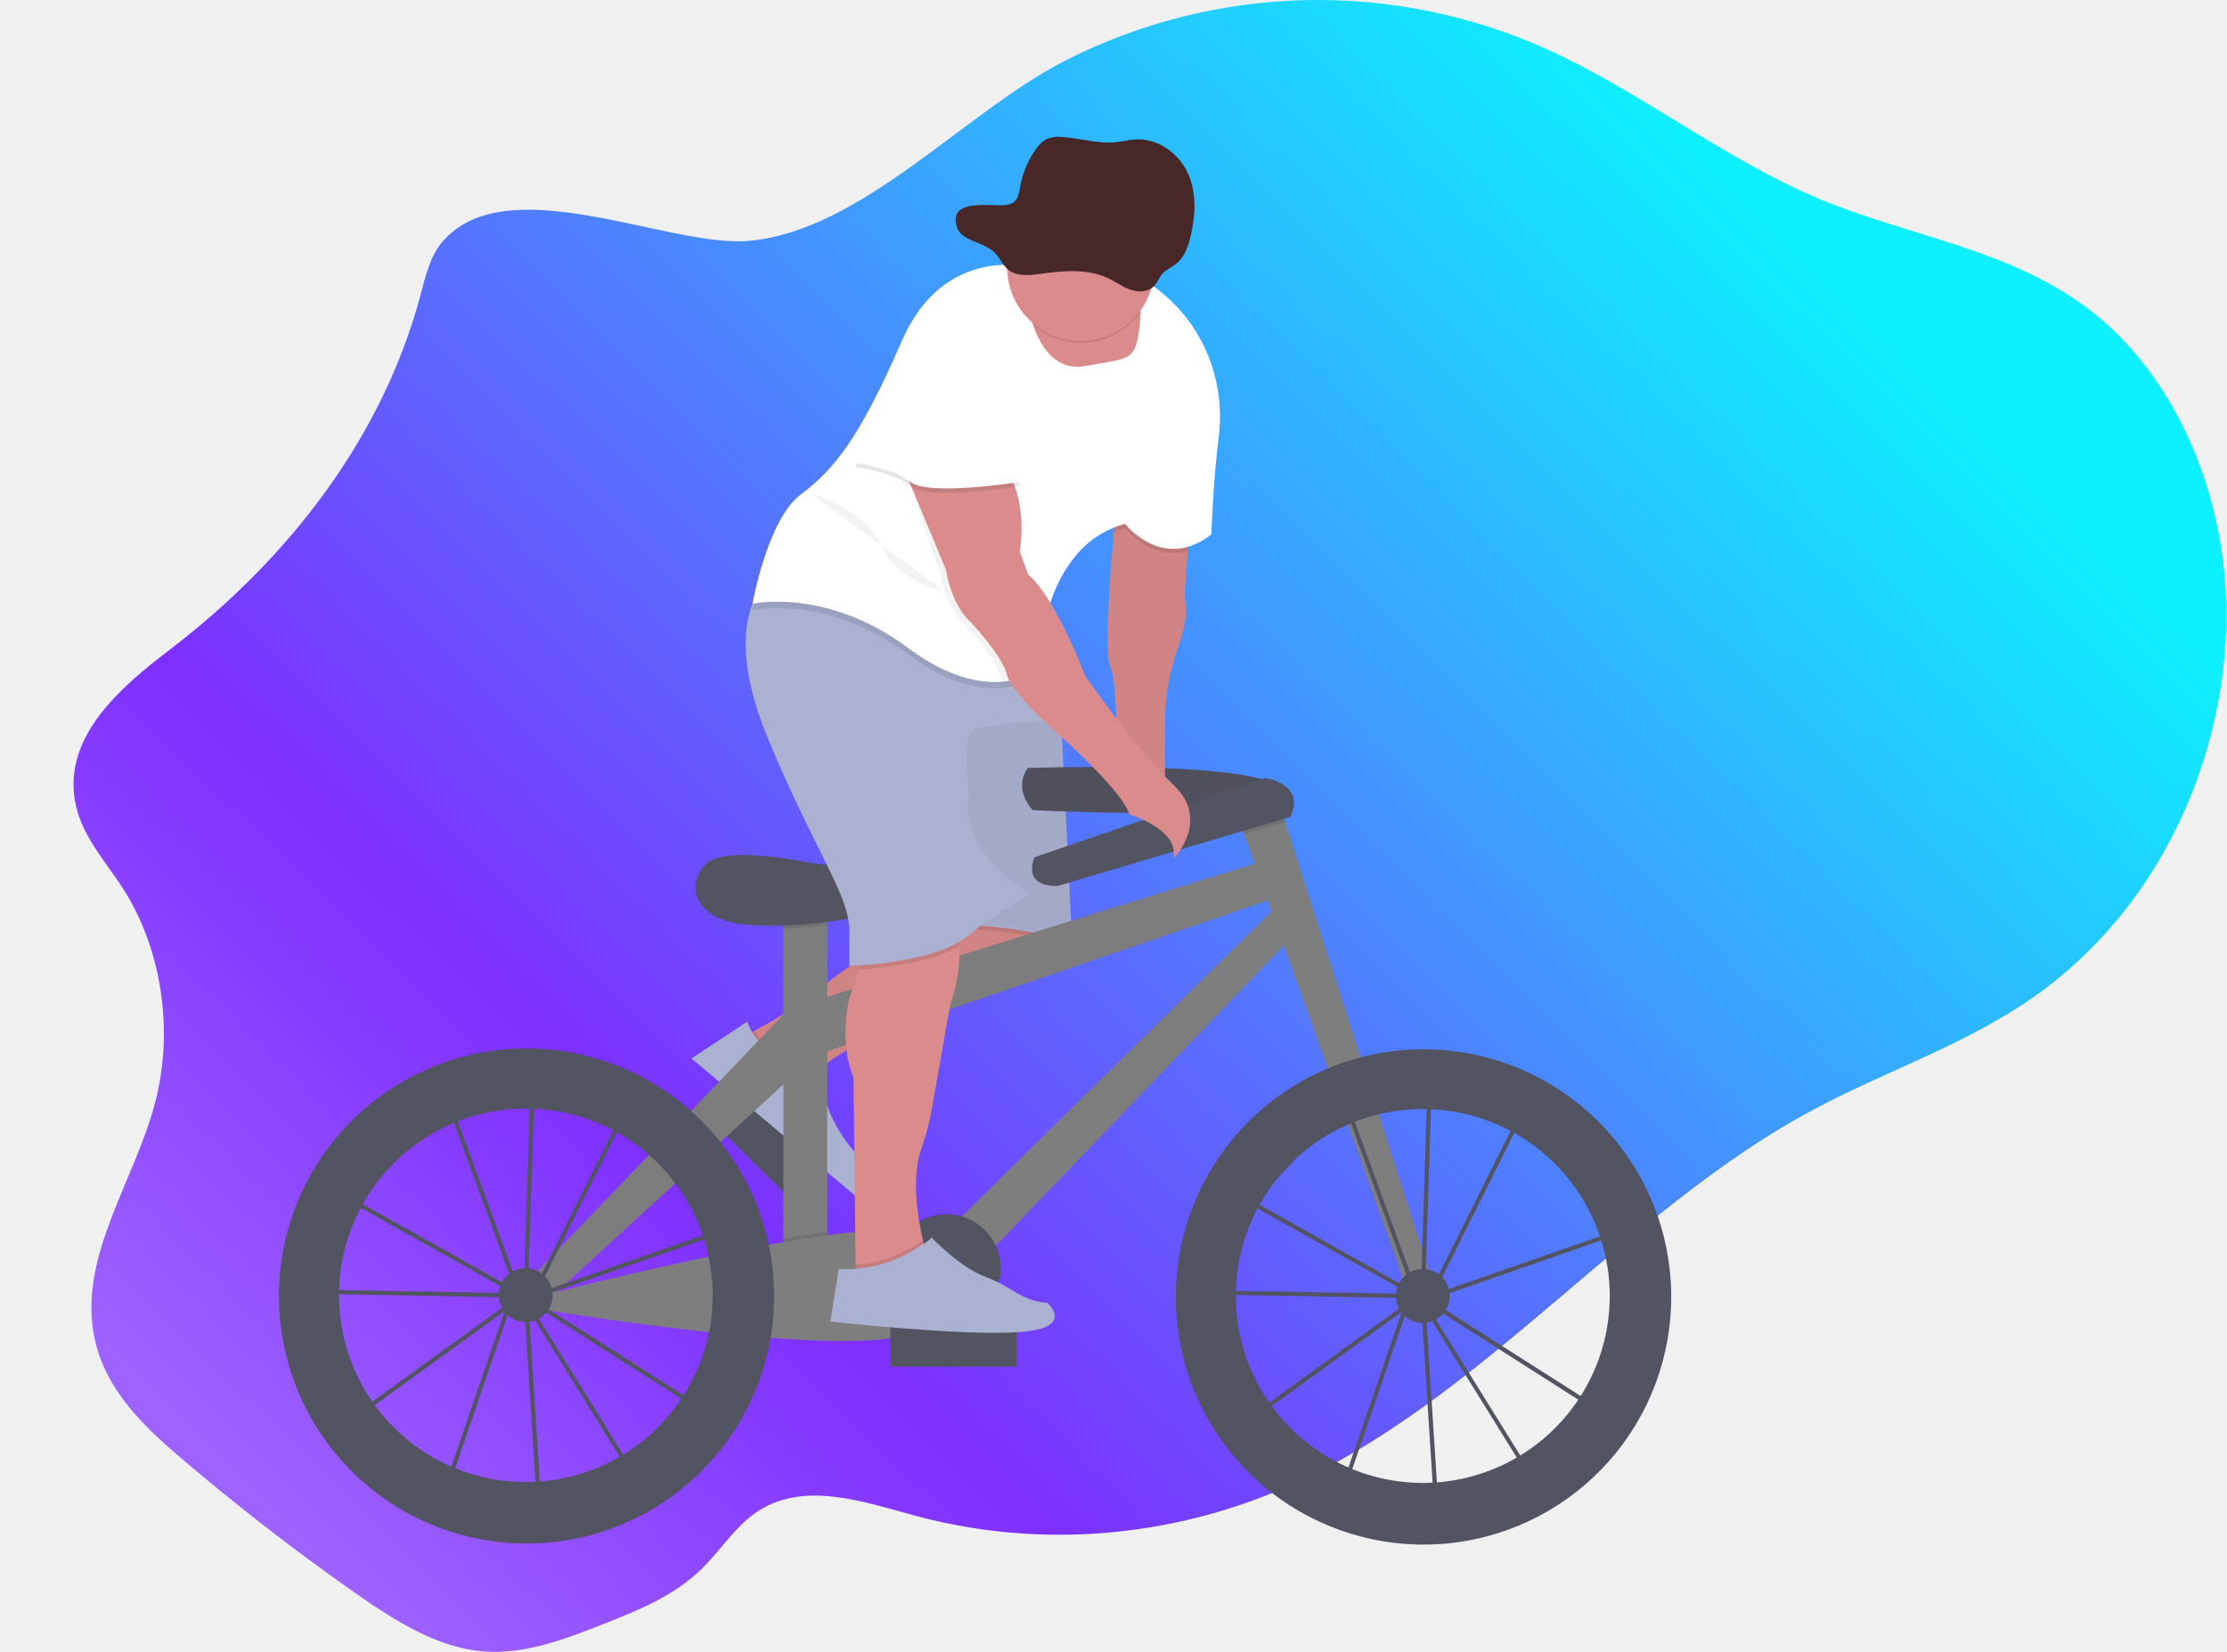
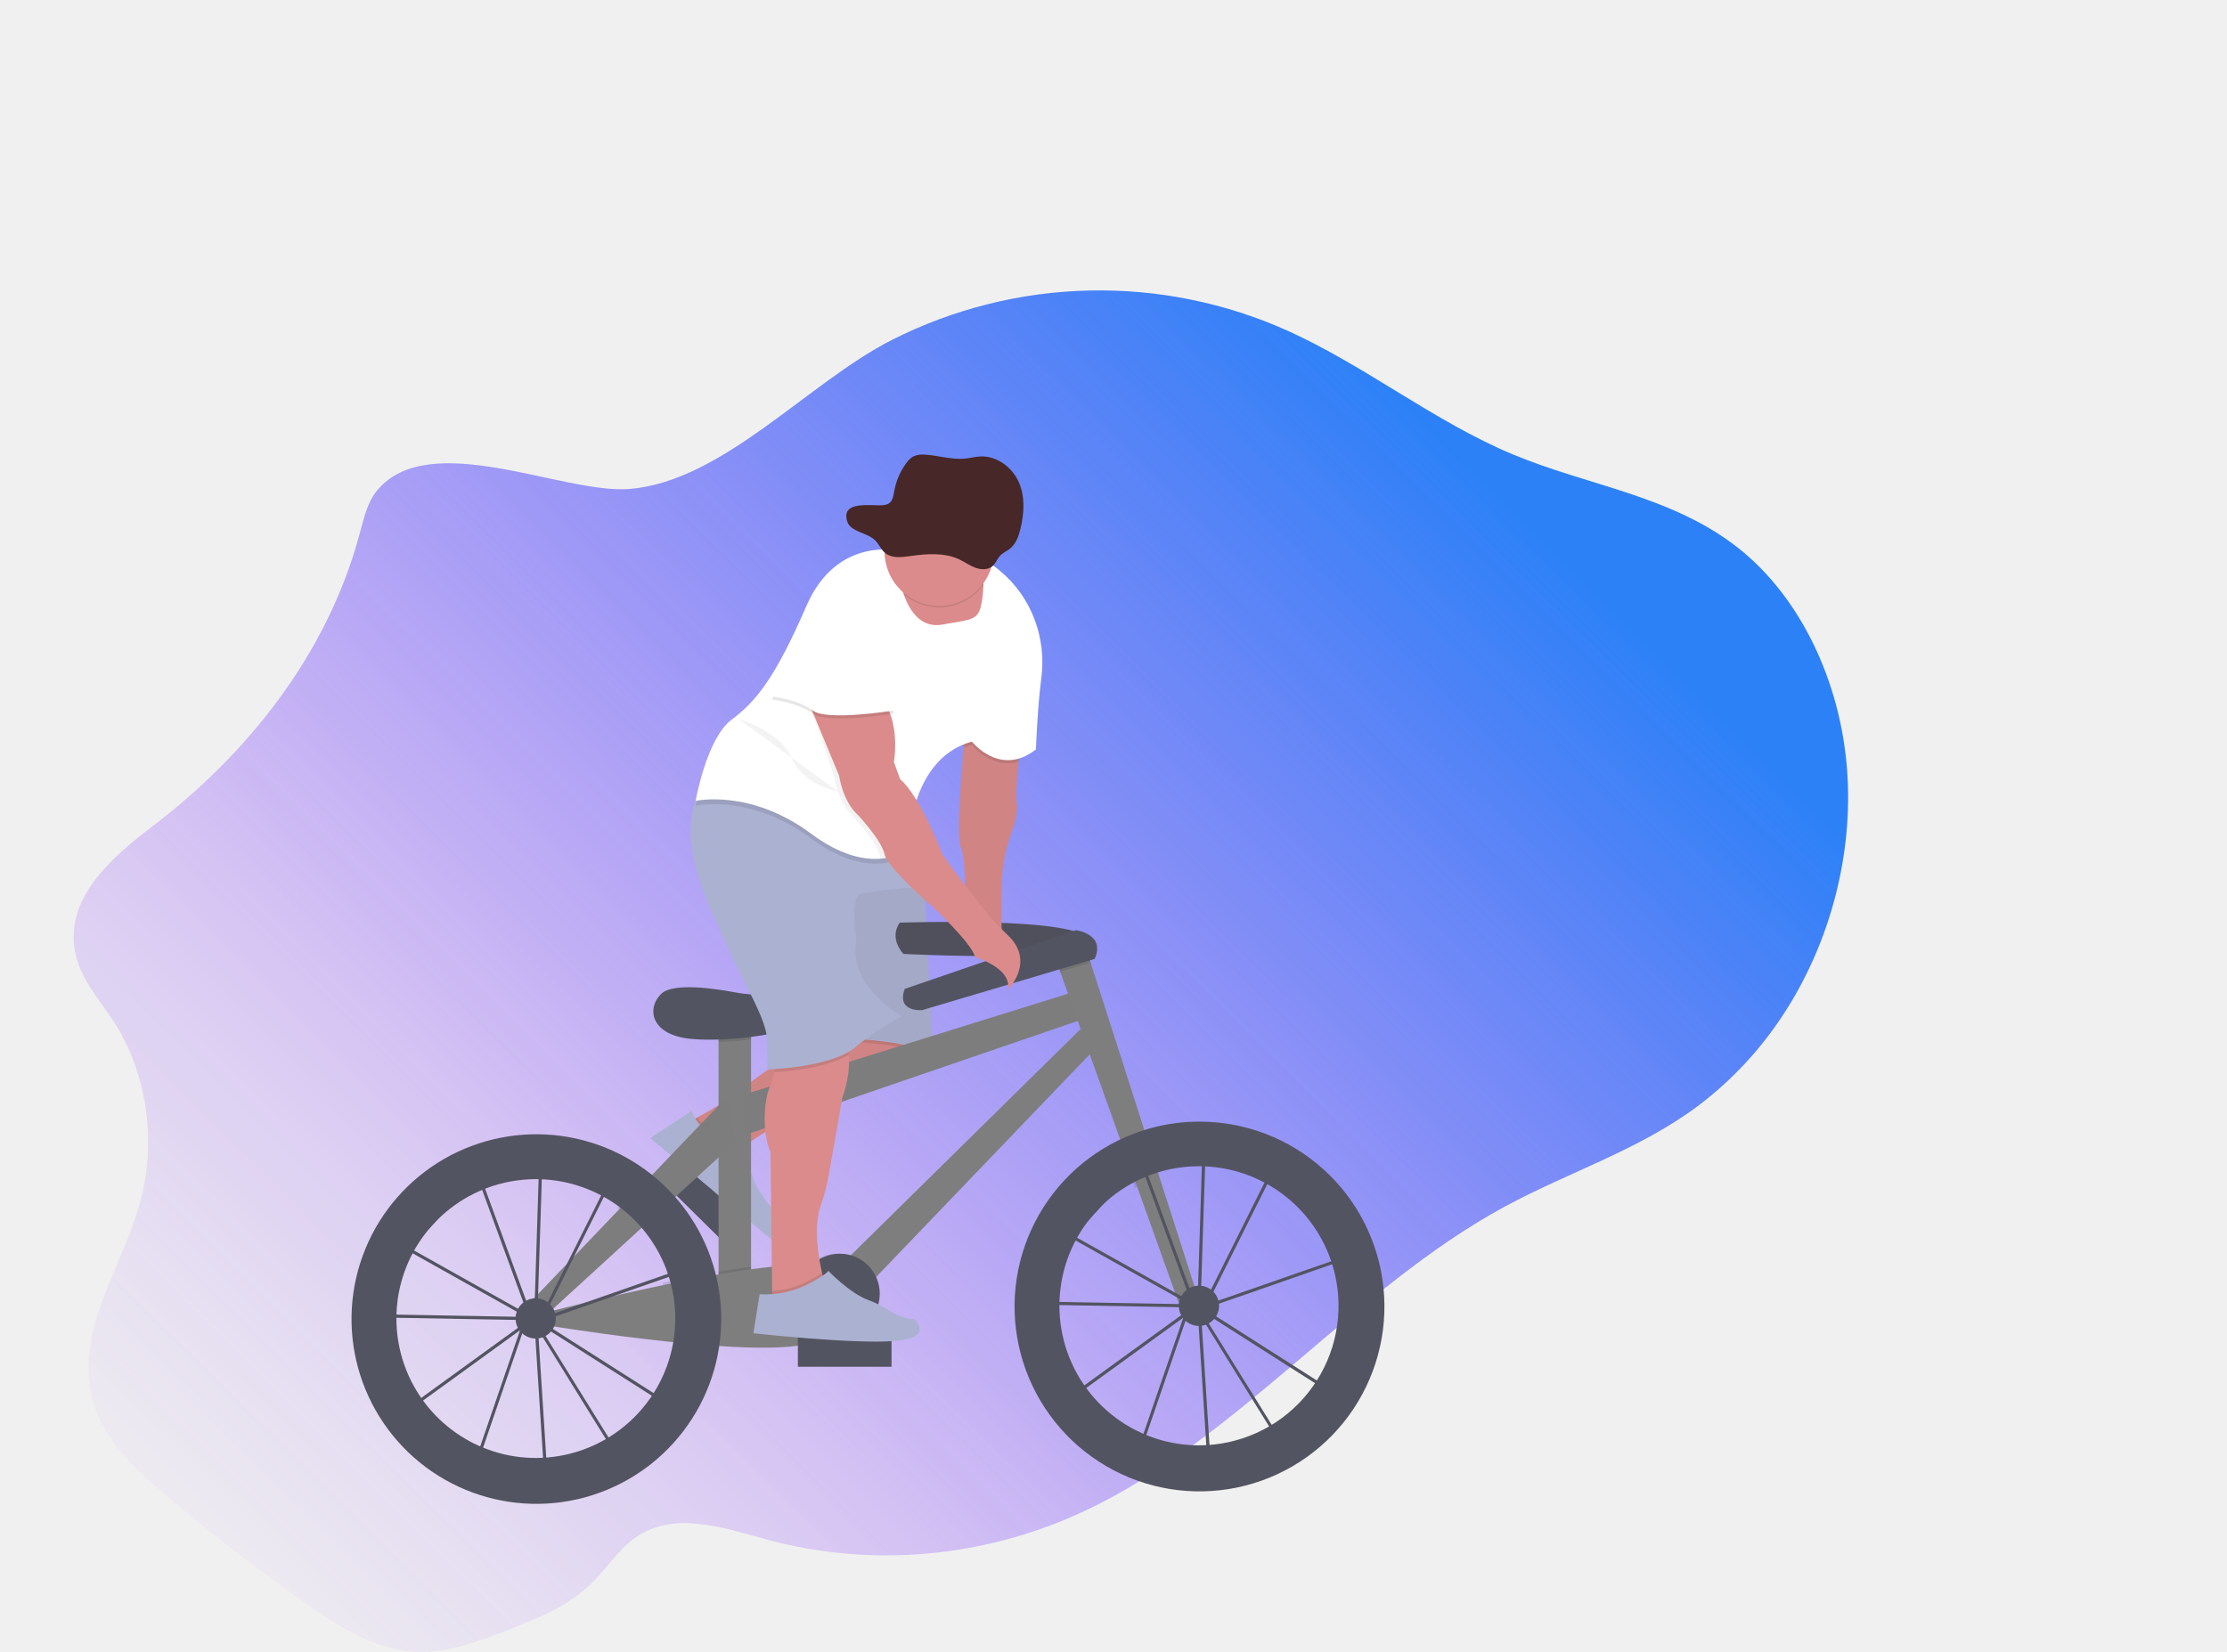
<svg xmlns="http://www.w3.org/2000/svg" width="1058" height="785" viewBox="0 0 1058 785" fill="none">
  <g id="undraw_Ride_a_bicycle_2yok 1" clip-path="url(#clip0)">
-     <path id="Vector" d="M209.73 115.43C204.25 122.08 202.14 131.43 199.78 140.22C180.78 211.06 133.96 268.04 80.64 308.74C58.06 325.98 30.57 349.1 35.51 380.01C38.17 396.61 49.84 408.83 58.51 422.35C76.7 450.66 82.6 489.14 73.93 523.03C64.07 561.59 36.51 597.57 45.04 636.56C50.3 660.56 68.16 677.64 85.33 692.32C112.117 715.207 139.757 736.647 168.25 756.64C187.35 770.04 207.67 783.08 229.93 784.78C249.53 786.28 268.73 778.83 287.34 771.48C303.6 765.05 320.27 758.36 333.4 745.48C341.97 737.07 348.8 726.22 358.32 719.34C380.68 703.18 409.4 713.42 435.04 720.34C495.54 736.58 560.29 730.65 617.86 703.6C706.17 662.1 773.48 574.95 859.86 528.19C897 508.08 937.4 495.6 971.79 469.7C991.165 454.953 1007.81 436.936 1020.99 416.46C1046.99 376.35 1061.05 325.21 1056.99 275.15C1052.93 225.09 1030.18 176.85 994.45 148.59C956.2 118.34 907.89 112.69 864.37 94.53C819.43 75.77 779.45 43.53 734.94 23.4C698.924 7.157 659.728 -0.817 620.228 0.064C580.728 0.944 541.926 10.657 506.67 28.49C458.23 52.99 409.13 110.15 355.18 114.49C316.74 117.49 239.75 79.01 209.73 115.43Z" fill="url(#paint0_linear)" />
+     <path id="Vector" d="M179.08 233.142C174.563 238.624 172.824 246.33 170.879 253.575C155.218 311.963 116.627 358.928 72.678 392.474C54.066 406.684 31.408 425.74 35.48 451.217C37.672 464.899 47.291 474.971 54.437 486.115C69.43 509.449 74.293 541.165 67.147 569.098C59.02 600.88 36.304 630.536 43.335 662.673C47.67 682.454 62.391 696.532 76.544 708.632C98.623 727.496 121.405 745.167 144.89 761.646C160.633 772.691 177.382 783.439 195.73 784.84C211.885 786.076 227.71 779.936 243.05 773.878C256.452 768.578 270.192 763.064 281.014 752.448C288.078 745.516 293.708 736.573 301.555 730.902C319.985 717.583 343.657 726.023 364.791 731.727C414.658 745.112 468.027 740.224 515.479 717.929C588.268 683.724 643.748 611.892 714.947 573.351C745.559 556.776 778.859 546.49 807.204 525.142C823.174 512.987 836.898 498.137 847.757 481.26C869.188 448.2 880.777 406.049 877.43 364.788C874.084 323.527 855.332 283.767 825.882 260.474C794.355 235.541 754.535 230.884 718.664 215.916C681.622 200.454 648.669 173.88 611.982 157.289C582.296 143.9 549.989 137.328 517.431 138.054C484.873 138.78 452.891 146.786 423.831 161.484C383.905 181.678 343.434 228.791 298.966 232.368C267.282 234.84 203.824 203.124 179.08 233.142Z" fill="url(#paint0_linear)" />
    <g id="main_body">
-       <path id="Vector_2" d="M387 554.303L344.293 512.159L330.947 525.683L373.654 567.827L387 554.303Z" fill="#535461" />
-       <path id="Vector_3" d="M354.48 491.99C354.48 491.99 379.27 478.91 388.85 470.49C394.617 465.444 400.818 460.917 407.38 456.96L438.48 438.03L503.48 433.03L506.48 444.03C506.48 444.03 511.48 460.03 461.48 474.03C411.48 488.03 386.48 510.03 386.48 510.03C386.48 510.03 354.48 520.99 354.48 491.99Z" fill="#DB8B8B" />
-       <path id="Vector_4" opacity="0.1" d="M389.13 507.86C387.36 509.21 386.48 509.99 386.48 509.99C386.48 509.99 354.48 520.99 354.48 491.99C354.48 491.99 356.03 491.17 358.48 489.8C360.955 493.831 364.423 497.16 368.551 499.469C372.679 501.778 377.33 502.99 382.06 502.99H385.45L389.13 507.86Z" fill="black" />
-       <path id="Vector_5" opacity="0.05" d="M505.54 449.55C502.76 455.44 493.17 465.12 461.48 473.99C420.87 485.36 396.75 501.99 389.13 507.86C387.36 509.21 386.48 509.99 386.48 509.99C386.48 509.99 354.48 520.99 354.48 491.99C354.48 491.99 356.03 491.17 358.48 489.8C365.91 485.73 381.64 476.8 388.82 470.45C394.586 465.403 400.787 460.875 407.35 456.92L438.45 437.99L450.03 437.1L503.45 432.99L506.45 443.99C506.45 443.99 507.15 446.14 505.54 449.55Z" fill="black" />
-       <path id="Vector_6" d="M354.98 485.49L328.48 502.99L406.08 567.99C406.08 567.99 417.48 560.99 411.48 552.99C411.48 552.99 391.48 535.99 390.48 511.99L384.48 503.99H381.09C375.358 503.991 369.767 502.211 365.089 498.897C360.412 495.583 356.88 490.898 354.98 485.49V485.49Z" fill="#ABB1D1" />
-       <path id="Vector_7" opacity="0.1" d="M505.54 449.55C489.54 441.82 450.48 440.99 450.48 440.99L450.06 437.1L503.48 432.99L506.48 443.99C506.48 443.99 507.15 446.14 505.54 449.55Z" fill="black" />
-       <path id="Vector_8" d="M450.48 438.99C450.48 438.99 497.48 439.99 509.48 449.99L503.48 328.99H438.48L450.48 438.99Z" fill="#ABB1D1" />
-       <path id="Vector_9" opacity="0.05" d="M450.48 438.49C450.48 438.49 497.48 439.49 509.48 449.49L503.48 328.49H438.48L450.48 438.49Z" fill="black" />
-       <path id="Vector_10" d="M488.24 364.95C488.24 364.95 605.89 360.95 608.29 376.16C610.69 391.37 490.64 384.96 490.64 384.96C490.64 384.96 481.04 375.35 488.24 364.95Z" fill="#535461" />
-       <path id="Vector_11" opacity="0.05" d="M488.24 364.95C488.24 364.95 605.89 360.95 608.29 376.16C610.69 391.37 490.64 384.96 490.64 384.96C490.64 384.96 481.04 375.35 488.24 364.95Z" fill="black" />
-       <path id="Vector_12" d="M393 425.78H372.19V606.66H393V425.78Z" fill="#7E7E7E" />
-       <path id="Vector_13" opacity="0.1" d="M393 425.77V439.7C386.08 440.6 379 441.17 372.19 441.39V425.77H393Z" fill="black" />
-       <path id="Vector_14" d="M391.44 410.78C388.52 410.554 385.616 410.164 382.74 409.61C371.46 407.45 343.02 402.92 335.37 410.61C325.77 420.21 328.97 437.02 354.58 439.42C380.19 441.82 424.21 435.42 433.02 425.81C433.02 425.77 417.09 412.75 391.44 410.78Z" fill="#535461" />
-       <path id="Vector_15" d="M387.4 475.4L605.9 407.37L613.1 424.18L389 501.01L387.4 475.4Z" fill="#7D7D7D" />
-       <path id="Vector_16" d="M452.23 582.65L609.9 427.38L618.7 440.18L468.23 597.05L452.23 582.65Z" fill="#7E7E7E" />
-       <path id="Vector_17" opacity="0.1" d="M653.58 529.85C648.584 531.142 643.712 532.872 639.02 535.02L629.46 508.31C634.477 506.123 639.644 504.295 644.92 502.84L653.58 529.85Z" fill="black" />
-       <path id="Vector_18" d="M680.33 608.26L669.13 614.66L590.99 396.33L587.49 386.56L605.9 376.15L610.51 390.53L680.33 608.26Z" fill="#7E7E7E" />
-       <path id="Vector_19" opacity="0.1" d="M610.51 390.53L590.99 396.33L587.49 386.56L605.9 376.15L610.51 390.53Z" fill="black" />
-       <path id="Vector_20" d="M491.44 407.37L601.09 369.75C601.09 369.75 620.3 372.15 613.09 388.16L502.65 420.97C502.65 420.97 485.85 422.57 491.44 407.37Z" fill="#535461" />
-       <path id="Vector_21" opacity="0.1" d="M367.79 615.86C367.789 621.994 367.314 628.119 366.37 634.18C356.77 633.49 346.85 632.49 337.13 631.49C339.289 619.599 339.021 607.394 336.34 595.61C345.81 593.61 355.48 591.7 364.92 589.97C366.833 598.467 367.795 607.15 367.79 615.86V615.86Z" fill="black" />
-       <path id="Vector_22" opacity="0.1" d="M393 585.38V606.65H372.19V588.65C379.39 587.4 386.39 586.29 393 585.38Z" fill="black" />
-       <path id="Vector_23" d="M258.54 615.49C258.54 615.49 426.62 571.49 440.22 588.28C453.82 605.07 468.23 627.49 425.85 635.49C383.47 643.49 255.37 621.88 255.37 621.88L258.54 615.49Z" fill="#7E7E7E" />
-       <path id="Vector_24" opacity="0.1" d="M341.21 541.37L319.85 560.92C316.067 556.064 311.791 551.614 307.09 547.64L327.03 526.81C332.164 531.249 336.908 536.12 341.21 541.37V541.37Z" fill="black" />
-       <path id="Vector_25" d="M252.94 606.66L378.59 475.4L382.6 505.81L259.34 618.66L252.94 606.66Z" fill="#7D7D7D" />
-       <path id="Vector_26" opacity="0.1" d="M448.22 628.27C462.364 628.27 473.83 616.804 473.83 602.66C473.83 588.516 462.364 577.05 448.22 577.05C434.076 577.05 422.61 588.516 422.61 602.66C422.61 616.804 434.076 628.27 448.22 628.27Z" fill="black" />
-       <path id="Vector_27" d="M449.83 628.27C463.974 628.27 475.44 616.804 475.44 602.66C475.44 588.516 463.974 577.05 449.83 577.05C435.686 577.05 424.22 588.516 424.22 602.66C424.22 616.804 435.686 628.27 449.83 628.27Z" fill="#535461" />
-       <path id="Vector_28" d="M442.992 600.736L442.984 600.742C439.977 602.991 439.362 607.253 441.611 610.26L461.937 637.441C464.186 640.448 468.448 641.063 471.455 638.814L471.463 638.808C474.471 636.559 475.085 632.297 472.836 629.29L452.51 602.109C450.261 599.102 446 598.487 442.992 600.736Z" fill="#6C63FF" />
-       <path id="Vector_29" d="M565.48 246.99L563.1 277.1C562.826 280.914 562.876 284.744 563.25 288.55C563.56 291.92 563.25 297.82 559.95 306.82C555.713 318.317 553.523 330.467 553.48 342.72V376.99L530.48 372.99C530.48 372.99 531.48 324.99 527.48 316.99C523.48 308.99 530.48 237.99 530.48 237.99L565.48 246.99Z" fill="#DB8B8B" />
-       <path id="Vector_30" opacity="0.05" d="M564.3 261.91L563.1 277.1C562.83 280.911 562.883 284.738 563.26 288.54C563.57 291.91 563.26 297.81 559.96 306.82C555.723 318.317 553.533 330.467 553.49 342.72V376.99L530.49 372.99C530.49 372.99 531.49 324.99 527.49 316.99C524.66 311.32 527.34 274.05 529.15 252.78C529.9 244.03 530.49 237.99 530.49 237.99L565.49 246.99L564.3 261.91Z" fill="black" />
-       <path id="Vector_31" d="M451.5 476.99L442.85 526.19C441.759 532.759 440.086 539.218 437.85 545.49C432.78 559.35 436.02 578.78 438.48 589.38C439.57 594.06 440.48 597.02 440.48 597.02L414.48 611.02L406.48 605.02V601.02L405.48 512.02C399.48 498.02 401.48 477.02 405.48 469.02C406.617 466.392 407.417 463.63 407.86 460.8C409.86 450.08 410.48 435.02 410.48 435.02C410.48 435.02 426.48 408.02 445.48 426.02C452.48 432.65 455.14 441.32 455.7 449.62C456.68 463.83 451.5 476.99 451.5 476.99Z" fill="#DB8B8B" />
-       <path id="Vector_32" opacity="0.1" d="M455.7 449.59C441.83 457.83 417.7 460.16 407.86 460.77C409.86 450.05 410.48 434.99 410.48 434.99C410.48 434.99 426.48 407.99 445.48 425.99C452.48 432.62 455.14 441.29 455.7 449.59Z" fill="black" />
-       <path id="Vector_33" d="M489.48 424.99C478.846 430.653 468.797 437.352 459.48 444.99C443.48 457.99 403.48 458.99 403.48 458.99V443.99C404.48 425.99 387.48 405.99 364.48 349.99C349.79 314.23 353.86 293.99 358.72 283.99C361.48 278.34 364.48 275.99 364.48 275.99L489.48 299.99L493.95 313.39L503.48 341.99C503.48 341.99 468.48 343.99 462.48 346.99C456.48 349.99 460.48 376.99 460.48 376.99C454.48 404.99 489.48 424.99 489.48 424.99Z" fill="#ABB1D1" />
-       <path id="Vector_34" opacity="0.1" d="M565.48 246.99L564.3 261.91C546.9 266.91 534.48 250.99 534.48 250.99C532.665 251.477 530.882 252.074 529.14 252.78C529.89 244.03 530.48 237.99 530.48 237.99L565.48 246.99Z" fill="black" />
-       <path id="Vector_35" opacity="0.1" d="M493.95 313.39C493.48 318.06 493.48 320.99 493.48 320.99C493.48 320.99 470.48 339.99 431.48 310.99C392.48 281.99 357.48 289.99 357.48 289.99C357.48 289.99 357.89 287.67 358.72 283.99C361.48 278.34 364.48 275.99 364.48 275.99L489.48 299.99L493.95 313.39Z" fill="black" />
-       <path id="Vector_36" d="M578.96 207.94C576.35 228.29 575.48 253.94 575.48 253.94C552.48 271.94 534.48 248.94 534.48 248.94C512.76 254.77 502.55 273.78 497.74 290.37C495.164 299.344 493.732 308.607 493.48 317.94C493.48 317.94 487.4 322.94 476.2 323.94C465.61 324.83 450.43 322.07 431.48 307.94C392.48 278.94 357.48 286.94 357.48 286.94C357.48 286.94 364.48 246.94 380.48 234.94C396.48 222.94 408.48 207.94 428.48 161.94C448.48 115.94 489.48 126.94 489.48 126.94C489.48 126.94 491.48 117.94 528.48 126.94C537.492 129.302 545.834 133.721 552.85 139.85C572.64 156.49 582.24 182.3 578.96 207.94Z" fill="white" />
-       <path id="Vector_37" d="M541.85 149.49C541.8 150.82 541.69 152.3 541.51 153.95C539.51 171.95 537.51 169.95 515.51 173.95C501.83 176.44 494.72 165.01 491.3 156.01C490.062 152.75 489.128 149.382 488.51 145.95L536.51 137.95C536.51 137.95 542.26 136.34 541.85 149.49Z" fill="#DB8B8B" />
-       <path id="Vector_38" opacity="0.05" d="M497.74 290.42C495.164 299.394 493.732 308.657 493.48 317.99C493.48 317.99 487.4 322.99 476.2 323.99C475.884 323.353 475.643 322.682 475.48 321.99C473.48 312.99 458.48 296.99 458.48 296.99C448.48 287.99 446.48 271.99 446.48 271.99L429.98 223.49L424.48 218.99C424.48 218.99 447.48 200.99 467.48 215.99C487.48 230.99 481.48 262.99 481.48 262.99L485.48 273.99C489.63 277.49 493.85 283.66 497.74 290.42Z" fill="black" />
-       <path id="Vector_39" d="M427.48 217.99L449.48 270.99C449.48 270.99 451.48 286.99 461.48 295.99C461.48 295.99 476.48 311.99 478.48 320.99C480.48 329.99 508.48 353.99 508.48 353.99C508.48 353.99 534.48 377.99 536.48 386.99C536.48 386.99 560.48 393.99 557.48 407.99C557.48 407.99 575.48 389.99 557.48 372.99C539.48 355.99 515.48 320.99 515.48 320.99C515.48 320.99 501.48 283.99 488.48 272.99L484.48 261.99C484.48 261.99 490.48 229.99 470.48 214.99C450.48 199.99 427.48 217.99 427.48 217.99Z" fill="#DB8B8B" />
-       <path id="Vector_40" opacity="0.1" d="M440.48 596.99L414.48 610.99L406.48 604.99V600.99C415.464 600.352 424.193 597.718 432.03 593.28C434.43 591.92 436.69 590.58 438.5 589.4C439.55 594.03 440.48 596.99 440.48 596.99Z" fill="black" />
-       <path id="Vector_41" opacity="0.1" d="M470.48 175.99L484.48 230.99C484.48 230.99 441.48 237.99 432.48 230.99C423.48 223.99 406.48 221.99 406.48 221.99C406.48 221.99 424.48 169.99 434.48 163.99C444.48 157.99 470.48 175.99 470.48 175.99Z" fill="black" />
-       <path id="Vector_42" d="M470.48 173.99L484.48 228.99C484.48 228.99 441.48 235.99 432.48 228.99C423.48 221.99 406.48 219.99 406.48 219.99C406.48 219.99 424.48 167.99 434.48 161.99C444.48 155.99 470.48 173.99 470.48 173.99Z" fill="white" />
-       <path id="Vector_43" opacity="0.1" d="M541.85 148.49C539.049 152.356 535.487 155.609 531.383 158.047C527.278 160.485 522.718 162.058 517.983 162.669C513.248 163.28 508.439 162.915 503.85 161.598C499.261 160.281 494.99 158.039 491.3 155.01C490.062 151.75 489.128 148.382 488.51 144.95L536.51 136.95C536.51 136.95 542.26 135.34 541.85 148.49Z" fill="black" />
-       <path id="Vector_44" d="M548.48 126.99C548.48 136.273 544.793 145.175 538.229 151.739C531.665 158.303 522.763 161.99 513.48 161.99C504.197 161.99 495.295 158.303 488.731 151.739C482.168 145.175 478.48 136.273 478.48 126.99C478.48 126.41 478.48 125.83 478.48 125.25C478.711 115.967 482.62 107.157 489.346 100.756C496.073 94.356 505.067 90.889 514.35 91.12C523.633 91.351 532.443 95.26 538.844 101.986C545.245 108.713 548.711 117.707 548.48 126.99V126.99Z" fill="#DB8B8B" />
-       <path id="Vector_45" opacity="0.1" d="M548.48 126.99C548.483 130.216 548.039 133.426 547.16 136.53C544.455 137.12 541.633 136.861 539.08 135.79C535.34 134.32 532.13 131.79 528.54 129.97C518.43 124.85 506.4 125.86 495.2 127.55C489.64 128.39 483.33 129.17 478.96 125.63C478.81 125.511 478.666 125.385 478.53 125.25C478.761 115.967 482.67 107.157 489.396 100.756C496.123 94.356 505.117 90.889 514.4 91.12C523.683 91.351 532.493 95.26 538.894 101.986C545.295 108.713 548.761 117.707 548.53 126.99H548.48Z" fill="black" />
-       <path id="Vector_46" opacity="0.05" d="M384.98 234.49C384.98 234.49 410.98 241.49 418.98 259.49C426.98 277.49 448.62 280.78 448.62 280.78" fill="black" />
-       <path id="Vector_47" d="M482.98 630.49H422.98V649.49H482.98V630.49Z" fill="#535461" />
-       <path id="Vector_48" d="M431.99 595.23C437.36 592.23 442.07 589.23 442.48 587.99C442.48 587.99 456.03 602.29 468.1 606.73C472.159 608.229 476.044 610.16 479.69 612.49C484.47 615.49 491.29 619.02 497.48 619.02C497.48 619.02 511.48 631.02 484.48 633.02C457.48 635.02 394.48 628.02 394.48 628.02L398.48 603.02C410.167 603.705 421.804 601 431.99 595.23Z" fill="#ABB1D1" />
+       <path id="Vector_2" d="M352.366 578.894L320.692 547.638L310.794 557.668L342.468 588.924L352.366 578.894Z" fill="#535461" />
+       <path id="Vector_3" d="M328.248 532.679C328.248 532.679 346.633 522.978 353.738 516.734C358.016 512.992 362.614 509.634 367.481 506.699L390.547 492.66L438.754 488.951L440.979 497.11C440.979 497.11 444.688 508.976 407.605 519.359C370.522 529.742 351.981 546.059 351.981 546.059C351.981 546.059 328.248 554.187 328.248 532.679Z" fill="#DB8B8B" />
+       <path id="Vector_4" opacity="0.1" d="M353.946 544.449C352.633 545.451 351.981 546.029 351.981 546.029C351.981 546.029 328.248 554.187 328.248 532.679C328.248 532.679 329.397 532.071 331.214 531.055C333.05 534.044 335.622 536.513 338.683 538.226C341.745 539.939 345.194 540.838 348.703 540.838H351.217L353.946 544.449Z" fill="black" />
+       <path id="Vector_5" opacity="0.05" d="M440.282 501.203C438.22 505.572 431.108 512.751 407.605 519.33C377.486 527.762 359.597 540.096 353.946 544.449C352.633 545.451 351.981 546.029 351.981 546.029C351.981 546.029 328.248 554.187 328.248 532.679C328.248 532.679 329.397 532.071 331.214 531.055C336.725 528.037 348.391 521.414 353.716 516.704C357.992 512.961 362.591 509.603 367.459 506.669L390.524 492.63L399.113 491.97L438.732 488.922L440.957 497.08C440.957 497.08 441.476 498.674 440.282 501.203Z" fill="black" />
+       <path id="Vector_6" d="M328.618 527.859L308.965 540.838L366.517 589.045C366.517 589.045 374.972 583.854 370.522 577.92C370.522 577.92 355.689 565.312 354.947 547.512L350.497 541.579H347.983C343.732 541.58 339.585 540.26 336.116 537.802C332.647 535.344 330.027 531.87 328.618 527.859V527.859Z" fill="#ABB1D1" />
+       <path id="Vector_7" opacity="0.1" d="M440.282 501.203C428.416 495.47 399.447 494.855 399.447 494.855L399.135 491.97L438.754 488.922L440.979 497.08C440.979 497.08 441.476 498.674 440.282 501.203Z" fill="black" />
+       <path id="Vector_8" d="M399.447 493.372C399.447 493.372 434.304 494.113 443.204 501.53L438.754 411.79H390.547L399.447 493.372Z" fill="#ABB1D1" />
+       <path id="Vector_9" opacity="0.05" d="M399.447 493.001C399.447 493.001 434.304 493.742 443.204 501.159L438.754 411.419H390.547L399.447 493.001Z" fill="black" />
+       <path id="Vector_10" d="M427.451 438.459C427.451 438.459 514.707 435.493 516.487 446.773C518.267 458.054 429.231 453.3 429.231 453.3C429.231 453.3 422.112 446.173 427.451 438.459Z" fill="#535461" />
+       <path id="Vector_11" opacity="0.05" d="M427.451 438.459C427.451 438.459 514.707 435.493 516.487 446.773C518.267 458.054 429.231 453.3 429.231 453.3C429.231 453.3 422.112 446.173 427.451 438.459Z" fill="black" />
+       <path id="Vector_12" d="M356.816 483.574H341.382V617.725H356.816V483.574Z" fill="#7E7E7E" />
+       <path id="Vector_13" opacity="0.1" d="M356.816 483.567V493.898C351.684 494.566 346.433 494.988 341.382 495.152V483.567H356.816Z" fill="black" />
+       <path id="Vector_14" d="M355.659 472.45C353.494 472.282 351.34 471.992 349.207 471.582C340.841 469.98 319.748 466.62 314.075 472.323C306.955 479.443 309.328 491.911 328.322 493.69C347.316 495.47 379.963 490.724 386.497 483.597C386.497 483.567 374.683 473.911 355.659 472.45Z" fill="#535461" />
+       <path id="Vector_15" d="M352.663 520.375L514.715 469.92L520.054 482.388L353.85 539.369L352.663 520.375Z" fill="#7D7D7D" />
+       <path id="Vector_16" d="M400.744 599.918L517.681 484.761L524.208 494.254L412.611 610.598L400.744 599.918Z" fill="#7E7E7E" />
+       <path id="Vector_17" opacity="0.1" d="M550.077 560.758C546.371 561.717 542.758 563 539.278 564.593L532.188 544.783C535.909 543.161 539.741 541.805 543.654 540.726L550.077 560.758Z" fill="black" />
+       <path id="Vector_18" d="M569.916 618.912L561.609 623.658L503.657 461.733L501.061 454.487L514.715 446.766L518.134 457.431L569.916 618.912Z" fill="#7E7E7E" />
+       <path id="Vector_19" opacity="0.1" d="M518.134 457.431L503.657 461.733L501.061 454.487L514.715 446.766L518.134 457.431Z" fill="black" />
+       <path id="Vector_20" d="M429.825 469.92L511.147 442.019C511.147 442.019 525.394 443.799 520.047 455.673L438.139 480.007C438.139 480.007 425.679 481.194 429.825 469.92Z" fill="#535461" />
+       <path id="Vector_21" opacity="0.1" d="M338.119 624.548C338.118 629.098 337.766 633.64 337.066 638.135C329.946 637.623 322.589 636.882 315.38 636.14C316.981 627.321 316.782 618.269 314.794 609.53C321.818 608.046 328.989 606.63 335.991 605.347C337.409 611.649 338.123 618.089 338.119 624.548V624.548Z" fill="black" />
+       <path id="Vector_22" opacity="0.1" d="M356.816 601.943V617.717H341.382V604.368C346.722 603.441 351.914 602.617 356.816 601.943Z" fill="black" />
+       <path id="Vector_23" d="M257.093 624.274C257.093 624.274 381.751 591.641 391.837 604.093C401.924 616.546 412.611 633.174 381.18 639.107C349.748 645.04 254.742 629.013 254.742 629.013L257.093 624.274Z" fill="#7E7E7E" />
+       <path id="Vector_24" opacity="0.1" d="M318.406 569.302L302.564 583.802C299.759 580.2 296.587 576.899 293.101 573.952L307.889 558.504C311.697 561.796 315.215 565.409 318.406 569.302V569.302Z" fill="black" />
+       <path id="Vector_25" d="M252.94 617.725L346.129 520.375L349.103 542.929L257.687 626.625L252.94 617.725Z" fill="#7D7D7D" />
+       <path id="Vector_26" opacity="0.1" d="M397.77 633.752C408.26 633.752 416.764 625.248 416.764 614.758C416.764 604.268 408.26 595.764 397.77 595.764C387.28 595.764 378.777 604.268 378.777 614.758C378.777 625.248 387.28 633.752 397.77 633.752Z" fill="black" />
+       <path id="Vector_27" d="M398.964 633.752C409.454 633.752 417.958 625.248 417.958 614.758C417.958 604.268 409.454 595.764 398.964 595.764C388.475 595.764 379.971 604.268 379.971 614.758C379.971 625.248 388.475 633.752 398.964 633.752Z" fill="#535461" />
+       <path id="Vector_28" d="M393.893 613.331L393.887 613.336C391.657 615.004 391.201 618.164 392.869 620.395L407.944 640.553C409.612 642.784 412.772 643.24 415.003 641.572L415.009 641.567C417.239 639.899 417.695 636.739 416.027 634.508L400.952 614.35C399.284 612.119 396.124 611.663 393.893 613.331Z" fill="#6C63FF" />
+       <path id="Vector_29" d="M484.737 350.974L482.972 373.305C482.769 376.134 482.806 378.975 483.083 381.797C483.313 384.296 483.083 388.672 480.636 395.347C477.493 403.874 475.869 412.885 475.837 421.972V447.389L458.779 444.422C458.779 444.422 459.521 408.823 456.554 402.89C453.587 396.956 458.779 344.299 458.779 344.299L484.737 350.974Z" fill="#DB8B8B" />
+       <path id="Vector_30" opacity="0.05" d="M483.862 362.039L482.972 373.305C482.771 376.131 482.811 378.97 483.09 381.79C483.32 384.289 483.09 388.665 480.643 395.347C477.501 403.874 475.877 412.885 475.844 421.972V447.389L458.786 444.422C458.786 444.422 459.528 408.823 456.561 402.89C454.463 398.684 456.45 371.043 457.793 355.268C458.349 348.779 458.786 344.299 458.786 344.299L484.744 350.974L483.862 362.039Z" fill="black" />
+       <path id="Vector_31" d="M400.203 521.554L393.788 558.044C392.979 562.916 391.738 567.706 390.079 572.358C386.319 582.637 388.722 597.048 390.547 604.909C391.355 608.38 392.03 610.575 392.03 610.575L372.747 620.959L366.814 616.509V613.542L366.072 547.535C361.622 537.152 363.105 521.577 366.072 515.644C366.916 513.694 367.509 511.646 367.837 509.547C369.321 501.597 369.78 490.427 369.78 490.427C369.78 490.427 381.647 470.403 395.738 483.752C400.93 488.669 402.903 495.1 403.318 501.255C404.045 511.794 400.203 521.554 400.203 521.554Z" fill="#DB8B8B" />
+       <path id="Vector_32" opacity="0.1" d="M403.318 501.233C393.031 507.344 375.135 509.072 367.837 509.525C369.321 501.574 369.78 490.405 369.78 490.405C369.78 490.405 381.647 470.38 395.738 483.73C400.93 488.647 402.903 495.077 403.318 501.233Z" fill="black" />
+       <path id="Vector_33" d="M428.371 482.988C420.484 487.188 413.032 492.157 406.121 497.822C394.255 507.463 364.589 508.205 364.589 508.205V497.08C365.33 483.73 352.722 468.897 335.664 427.364C324.769 400.843 327.788 385.832 331.392 378.415C333.439 374.225 335.664 372.482 335.664 372.482L428.371 390.282L431.686 400.22L438.754 421.431C438.754 421.431 412.796 422.914 408.346 425.139C403.896 427.364 406.863 447.389 406.863 447.389C402.413 468.155 428.371 482.988 428.371 482.988Z" fill="#ABB1D1" />
+       <path id="Vector_34" opacity="0.1" d="M484.737 350.974L483.862 362.039C470.957 365.748 461.746 353.94 461.746 353.94C460.399 354.301 459.077 354.745 457.785 355.268C458.341 348.779 458.779 344.299 458.779 344.299L484.737 350.974Z" fill="black" />
+       <path id="Vector_35" opacity="0.1" d="M431.686 400.22C431.338 403.683 431.338 405.856 431.338 405.856C431.338 405.856 414.28 419.948 385.355 398.44C356.431 376.932 330.473 382.865 330.473 382.865C330.473 382.865 330.777 381.144 331.392 378.415C333.439 374.225 335.664 372.482 335.664 372.482L428.371 390.282L431.686 400.22Z" fill="black" />
+       <path id="Vector_36" d="M494.734 322.012C492.799 337.105 492.153 356.128 492.153 356.128C475.095 369.478 461.746 352.42 461.746 352.42C445.637 356.744 438.065 370.843 434.497 383.147C432.586 389.802 431.525 396.673 431.338 403.594C431.338 403.594 426.828 407.303 418.522 408.044C410.668 408.704 399.409 406.657 385.355 396.178C356.431 374.67 330.473 380.603 330.473 380.603C330.473 380.603 335.664 350.937 347.531 342.037C359.397 333.137 368.297 322.012 383.13 287.896C397.963 253.78 428.371 261.938 428.371 261.938C428.371 261.938 429.854 255.263 457.296 261.938C463.979 263.69 470.166 266.967 475.37 271.513C490.047 283.854 497.167 302.996 494.734 322.012Z" fill="white" />
+       <path id="Vector_37" d="M467.212 278.662C467.175 279.649 467.093 280.747 466.959 281.97C465.476 295.32 463.993 293.837 447.676 296.803C437.531 298.65 432.257 290.173 429.721 283.498C428.803 281.08 428.11 278.582 427.652 276.037L463.251 270.104C463.251 270.104 467.516 268.91 467.212 278.662Z" fill="#DB8B8B" />
+       <path id="Vector_38" opacity="0.05" d="M434.497 383.184C432.586 389.839 431.525 396.71 431.338 403.631C431.338 403.631 426.828 407.34 418.522 408.081C418.288 407.609 418.109 407.111 417.988 406.598C416.505 399.923 405.38 388.057 405.38 388.057C397.963 381.382 396.48 369.515 396.48 369.515L384.243 333.545L380.164 330.207C380.164 330.207 397.222 316.858 412.055 327.982C426.888 339.107 422.438 362.84 422.438 362.84L425.404 370.998C428.482 373.594 431.612 378.17 434.497 383.184Z" fill="black" />
+       <path id="Vector_39" d="M382.388 329.466L398.705 368.774C398.705 368.774 400.188 380.64 407.605 387.315C407.605 387.315 418.73 399.181 420.213 405.856C421.696 412.531 442.463 430.331 442.463 430.331C442.463 430.331 461.746 448.131 463.229 454.806C463.229 454.806 481.029 459.997 478.804 470.38C478.804 470.38 492.153 457.03 478.804 444.422C465.454 431.814 447.654 405.856 447.654 405.856C447.654 405.856 437.271 378.415 427.629 370.257L424.663 362.099C424.663 362.099 429.113 338.366 414.28 327.241C399.447 316.116 382.388 329.466 382.388 329.466Z" fill="#DB8B8B" />
+       <path id="Vector_40" opacity="0.1" d="M392.03 610.553L372.747 620.936L366.814 616.486V613.52C373.477 613.046 379.95 611.093 385.763 607.802C387.543 606.793 389.219 605.799 390.562 604.924C391.34 608.358 392.03 610.553 392.03 610.553Z" fill="black" />
+       <path id="Vector_41" opacity="0.1" d="M414.28 298.316L424.663 339.107C424.663 339.107 392.772 344.299 386.097 339.107C379.422 333.916 366.814 332.432 366.814 332.432C366.814 332.432 380.164 293.866 387.58 289.416C394.997 284.967 414.28 298.316 414.28 298.316Z" fill="black" />
+       <path id="Vector_42" d="M414.28 296.833L424.663 337.624C424.663 337.624 392.772 342.816 386.097 337.624C379.422 332.432 366.814 330.949 366.814 330.949C366.814 330.949 380.164 292.383 387.58 287.933C394.997 283.483 414.28 296.833 414.28 296.833Z" fill="white" />
+       <path id="Vector_43" opacity="0.1" d="M467.212 277.921C465.134 280.788 462.492 283.2 459.448 285.009C456.404 286.817 453.022 287.984 449.511 288.437C445.999 288.89 442.432 288.619 439.029 287.643C435.625 286.666 432.458 285.003 429.721 282.756C428.803 280.338 428.11 277.841 427.652 275.295L463.251 269.362C463.251 269.362 467.516 268.168 467.212 277.921Z" fill="black" />
+       <path id="Vector_44" d="M472.129 261.975C472.129 268.86 469.394 275.462 464.526 280.33C459.658 285.198 453.055 287.933 446.171 287.933C439.286 287.933 432.684 285.198 427.816 280.33C422.948 275.462 420.213 268.86 420.213 261.975C420.213 261.545 420.213 261.115 420.213 260.685C420.384 253.8 423.283 247.266 428.272 242.519C433.261 237.772 439.932 235.201 446.816 235.372C453.701 235.543 460.235 238.442 464.982 243.431C469.729 248.42 472.3 255.091 472.129 261.975V261.975Z" fill="#DB8B8B" />
+       <path id="Vector_45" opacity="0.1" d="M472.129 261.975C472.131 264.368 471.802 266.749 471.15 269.051C469.143 269.488 467.051 269.296 465.157 268.502C462.383 267.412 460.003 265.535 457.34 264.185C449.842 260.388 440.92 261.137 432.613 262.391C428.49 263.014 423.81 263.592 420.569 260.967C420.457 260.879 420.351 260.785 420.25 260.685C420.421 253.8 423.32 247.266 428.309 242.519C433.298 237.772 439.969 235.201 446.853 235.372C453.738 235.543 460.272 238.442 465.019 243.431C469.766 248.42 472.337 255.091 472.166 261.975H472.129Z" fill="black" />
+       <path id="Vector_46" opacity="0.05" d="M350.868 341.703C350.868 341.703 370.151 346.895 376.084 360.245C382.018 373.594 398.067 376.034 398.067 376.034" fill="black" />
+       <path id="Vector_47" d="M423.55 635.399H379.051V649.49H423.55V635.399Z" fill="#535461" />
+       <path id="Vector_48" d="M385.733 609.248C389.716 607.023 393.209 604.798 393.513 603.878C393.513 603.878 403.563 614.484 412.515 617.777C415.525 618.889 418.406 620.321 421.11 622.049C424.655 624.274 429.714 626.892 434.304 626.892C434.304 626.892 444.688 635.792 424.663 637.275C404.638 638.758 357.914 633.567 357.914 633.567L360.88 615.025C369.548 615.534 378.179 613.527 385.733 609.248Z" fill="#ABB1D1" />
    </g>
    <g id="left_wheel">
-       <path id="Vector_49" d="M255.23 716.99L248.96 619.05L248.83 618.84L242.51 621.04L213.43 705.89L167.18 673.1L240.85 619.69L240.92 619.48L241.34 619.33L246.09 615.88L168.85 572.57L149.93 593.37L152.93 612.87L241.75 614.49V616.49L151.27 614.87L147.85 592.73L173.75 564.27L212.5 519.07L213.19 520.94L221.39 511.94L251.85 517.4V516.19L253.85 516.25V517.76L299.21 525.88L256.92 610.49L250.75 614.96V615.46V616.02L348.55 581.94L336.94 673.15L253.94 620.28L251.02 618.64L299.96 697.52L255.23 716.99ZM251.23 622.65L257.08 714.03L297.13 696.65L251.23 622.65ZM170.65 673.08L212.44 702.71L239.78 622.97L170.65 673.08ZM252.97 617.42L255.06 618.59L335.41 669.79L346.21 584.92L252.97 617.42ZM245.87 610.22L248.38 614.27L248.82 613.95L251.82 519.42L222.08 514.1L213.92 523.1L245.87 610.22ZM170.45 571.16L245.29 613.16L243.99 611.03L212.41 524.76L175.22 565.63L170.45 571.16ZM253.85 519.77L250.85 612.49L255.37 609.21L296.28 527.39L253.85 519.77Z" fill="#535461" />
-       <path id="Vector_50" d="M364.92 589.95C360.91 572.131 352.79 555.495 341.21 541.37C336.911 536.121 332.171 531.25 327.04 526.81C307.314 509.779 282.491 499.779 256.467 498.381C230.443 496.983 204.692 504.265 183.254 519.085C161.816 533.904 145.906 555.422 138.02 580.262C130.134 605.102 130.719 631.857 139.683 656.328C148.647 680.799 165.482 701.601 187.547 715.47C209.612 729.339 235.657 735.488 261.595 732.954C287.533 730.42 311.895 719.345 330.858 701.468C349.822 683.591 362.312 659.923 366.37 634.18C367.314 628.119 367.789 621.994 367.79 615.86C367.797 607.144 366.834 598.454 364.92 589.95ZM249.73 704.3C231.498 704.281 213.714 698.647 198.797 688.164C183.879 677.682 172.552 662.859 166.356 645.712C160.16 628.565 159.395 609.926 164.165 592.329C168.935 574.732 179.009 559.031 193.018 547.361C207.026 535.692 224.288 528.619 242.457 527.106C260.627 525.593 278.821 529.712 294.567 538.904C310.312 548.096 322.845 561.914 330.46 578.48C338.076 595.045 340.405 613.554 337.13 631.49C333.38 651.933 322.58 670.414 306.611 683.718C290.642 697.021 270.514 704.304 249.73 704.3V704.3Z" fill="#535461" />
-       <path id="Vector_51" d="M249.73 628.27C256.805 628.27 262.54 622.535 262.54 615.46C262.54 608.385 256.805 602.65 249.73 602.65C242.655 602.65 236.92 608.385 236.92 615.46C236.92 622.535 242.655 628.27 249.73 628.27Z" fill="#535461" />
+       <path id="Vector_49" d="M258.607 702.306L253.927 629.199L253.83 629.042L249.113 630.684L227.406 694.02L192.883 669.544L247.873 629.677L247.926 629.52L248.239 629.408L251.785 626.833L194.13 594.504L180.007 610.03L182.246 624.586L248.545 625.795V627.288L181.007 626.079L178.454 609.553L197.787 588.309L226.712 554.57L227.227 555.965L233.348 549.247L256.084 553.323V552.42L257.577 552.465V553.592L291.436 559.653L259.869 622.809L255.263 626.146V626.519V626.937L328.265 601.498L319.599 669.582L257.644 630.117L255.465 628.893L291.996 687.772L258.607 702.306ZM255.622 631.886L259.988 700.096L289.883 687.123L255.622 631.886ZM195.473 669.529L226.667 691.646L247.075 632.125L195.473 669.529ZM256.92 627.982L258.48 628.856L318.457 667.073L326.519 603.723L256.92 627.982ZM251.621 622.608L253.494 625.631L253.823 625.392L256.062 554.831L233.863 550.86L227.772 557.578L251.621 622.608ZM195.324 593.452L251.188 624.802L250.217 623.212L226.645 558.817L198.884 589.324L195.324 593.452ZM257.577 555.092L255.338 624.302L258.712 621.854L289.249 560.78L257.577 555.092Z" fill="#535461" />
+       <path id="Vector_50" d="M340.485 607.478C337.491 594.176 331.43 581.759 322.786 571.215C319.578 567.297 316.039 563.661 312.209 560.347C297.485 547.634 278.956 540.17 259.531 539.127C240.105 538.083 220.883 543.519 204.881 554.581C188.879 565.643 177.003 581.705 171.117 600.246C165.231 618.787 165.667 638.758 172.358 657.025C179.049 675.291 191.616 690.819 208.086 701.171C224.556 711.523 243.997 716.114 263.358 714.222C282.72 712.33 300.905 704.064 315.06 690.719C329.215 677.375 338.538 659.709 341.567 640.493C342.272 635.968 342.626 631.397 342.627 626.818C342.632 620.312 341.913 613.825 340.485 607.478ZM254.502 692.833C240.893 692.819 227.618 688.614 216.483 680.789C205.348 672.964 196.893 661.9 192.268 649.101C187.643 636.302 187.072 622.389 190.632 609.253C194.193 596.118 201.713 584.398 212.169 575.688C222.626 566.977 235.511 561.698 249.073 560.568C262.636 559.439 276.217 562.514 287.97 569.375C299.723 576.236 309.078 586.55 314.763 598.916C320.447 611.281 322.185 625.097 319.741 638.485C316.942 653.744 308.881 667.54 296.961 677.47C285.041 687.4 270.016 692.836 254.502 692.833V692.833Z" fill="#535461" />
+       <path id="Vector_51" d="M254.502 636.081C259.783 636.081 264.064 631.8 264.064 626.519C264.064 621.238 259.783 616.957 254.502 616.957C249.221 616.957 244.94 621.238 244.94 626.519C244.94 631.8 249.221 636.081 254.502 636.081Z" fill="#535461" />
    </g>
    <g id="right_wheel">
-       <path id="Vector_52" d="M681.42 717.39L675.16 619.49L675.03 619.28L668.71 621.48L639.62 706.29L593.37 673.49L667.06 620.08L667.13 619.87L667.55 619.72L672.3 616.27L595.06 572.96L576.13 593.76L579.13 613.26L667.93 614.84V616.84L577.45 615.22L574.05 593.11L599.94 564.66L638.66 519.49L639.35 521.36L647.55 512.36L678.09 517.83V516.62L680.09 516.68V518.19L725.45 526.31L683.12 610.96L676.95 615.43V615.93V616.49L774.76 582.41L763.15 673.62L680.15 620.75L677.23 619.11L726.17 698L681.42 717.39ZM677.42 623.05L683.27 714.43L723.32 697.05L677.42 623.05ZM596.85 673.49L638.64 703.12L665.98 623.38L596.85 673.49ZM679.17 617.83L681.26 619L761.61 670.2L772.41 585.33L679.17 617.83ZM672.07 610.63L674.58 614.68L675.02 614.36L678.02 519.83L648.28 514.49L640.12 523.49L672.07 610.63ZM596.68 571.58L671.52 613.58L670.22 611.45L638.64 525.18L601.44 566.06L596.68 571.58ZM680.05 520.19L677.05 612.88L681.57 609.6L722.48 527.78L680.05 520.19Z" fill="#535461" />
-       <path id="Vector_53" d="M676.33 498.61C665.717 498.598 655.15 500.024 644.92 502.85C639.644 504.305 634.477 506.133 629.46 508.32C602.73 519.907 581.247 540.997 569.167 567.508C557.087 594.019 555.269 624.069 564.065 651.843C572.86 679.618 591.644 703.143 616.782 717.869C641.921 732.594 671.627 737.473 700.155 731.562C728.682 725.65 754.004 709.369 771.221 685.867C788.438 662.365 796.327 633.312 793.362 604.33C790.396 575.348 776.787 548.495 755.168 528.966C733.548 509.438 705.454 498.622 676.32 498.61H676.33ZM675.93 704.7C655.649 704.692 635.981 697.746 620.192 685.017C604.404 672.288 593.445 654.541 589.135 634.723C584.825 614.905 587.424 594.209 596.501 576.073C605.577 557.936 620.584 543.45 639.03 535.02C643.722 532.872 648.594 531.142 653.59 529.85C665.802 526.68 678.549 526.147 690.984 528.287C703.418 530.427 715.253 535.191 725.703 542.261C736.153 549.332 744.977 558.547 751.588 569.293C758.199 580.039 762.446 592.069 764.046 604.585C765.646 617.1 764.562 629.812 760.866 641.875C757.17 653.939 750.948 665.077 742.613 674.548C734.277 684.02 724.02 691.608 712.524 696.806C701.028 702.005 688.557 704.696 675.94 704.7H675.93Z" fill="#535461" />
-       <path id="Vector_54" d="M675.93 628.67C683.005 628.67 688.74 622.935 688.74 615.86C688.74 608.785 683.005 603.05 675.93 603.05C668.855 603.05 663.12 608.785 663.12 615.86C663.12 622.935 668.855 628.67 675.93 628.67Z" fill="#535461" />
+       <path id="Vector_52" d="M573.698 696.307L569.026 623.23L568.929 623.073L564.211 624.716L542.497 688.021L507.974 663.538L562.979 623.671L563.032 623.514L563.345 623.402L566.891 620.827L509.236 588.498L495.105 604.024L497.345 618.58L563.629 619.759V621.252L496.091 620.043L493.553 603.539L512.878 582.303L541.78 548.586L542.296 549.982L548.416 543.264L571.213 547.347V546.443L572.706 546.488V547.615L606.564 553.677L574.967 616.863L570.362 620.2V620.573V620.991L643.371 595.552L634.705 663.635L572.75 624.171L570.571 622.946L607.102 681.833L573.698 696.307ZM570.713 625.887L575.079 694.097L604.974 681.124L570.713 625.887ZM510.572 663.538L541.766 685.655L562.173 626.134L510.572 663.538ZM572.019 621.991L573.579 622.864L633.556 661.082L641.617 597.732L572.019 621.991ZM566.719 616.617L568.593 619.64L568.921 619.401L571.16 548.84L548.961 544.854L542.87 551.572L566.719 616.617ZM510.445 587.468L566.309 618.819L565.338 617.229L541.766 552.833L513.998 583.348L510.445 587.468ZM572.676 549.108L570.436 618.296L573.81 615.848L604.347 554.774L572.676 549.108Z" fill="#535461" />
+       <path id="Vector_53" d="M569.899 533C561.977 532.991 554.09 534.056 546.453 536.165C542.515 537.251 538.658 538.615 534.913 540.248C514.961 548.897 498.925 564.639 489.908 584.429C480.891 604.218 479.534 626.648 486.099 647.38C492.665 668.112 506.686 685.672 525.45 696.664C544.214 707.656 566.388 711.298 587.683 706.885C608.977 702.473 627.878 690.32 640.73 672.777C653.581 655.234 659.47 633.548 657.256 611.914C655.043 590.28 644.885 570.236 628.747 555.659C612.609 541.082 591.638 533.009 569.891 533H569.899ZM569.6 686.835C554.462 686.828 539.781 681.644 527.996 672.142C516.21 662.641 508.03 649.393 504.813 634.601C501.596 619.808 503.536 604.36 510.311 590.822C517.086 577.284 528.288 566.471 542.057 560.178C545.559 558.575 549.196 557.283 552.925 556.319C562.041 553.953 571.556 553.555 580.837 555.153C590.118 556.75 598.953 560.306 606.753 565.583C614.553 570.861 621.14 577.739 626.075 585.761C631.01 593.782 634.18 602.762 635.374 612.104C636.568 621.446 635.759 630.935 633 639.94C630.242 648.944 625.597 657.258 619.375 664.328C613.153 671.398 605.497 677.062 596.916 680.942C588.335 684.823 579.026 686.832 569.608 686.835H569.6Z" fill="#535461" />
+       <path id="Vector_54" d="M569.6 630.082C574.881 630.082 579.162 625.801 579.162 620.52C579.162 615.24 574.881 610.959 569.6 610.959C564.319 610.959 560.038 615.24 560.038 620.52C560.038 625.801 564.319 630.082 569.6 630.082Z" fill="#535461" />
    </g>
    <g id="hat">
-       <path id="Vector_55" d="M454.624 107.927C456.754 114.607 466.984 114.817 472.234 119.737C474.964 122.297 476.234 126.077 479.234 128.357C483.404 131.537 489.424 130.837 494.734 130.077C505.424 128.557 516.904 127.647 526.544 132.257C529.964 133.887 533.034 136.167 536.604 137.497C540.174 138.827 544.604 138.987 547.504 136.627C549.824 134.737 550.674 131.627 552.774 129.547C554.404 127.907 556.674 126.987 558.534 125.547C562.614 122.467 564.374 117.447 565.534 112.647C567.934 102.767 568.624 92.117 564.534 82.747C560.444 73.377 550.604 65.747 539.864 66.237C536.574 66.387 533.364 67.237 530.084 67.597C521.534 68.467 513.084 65.597 504.504 65.107C502.015 64.804 499.49 65.148 497.174 66.107C495.427 67.078 493.92 68.427 492.764 70.057C488.836 75.202 486.146 81.184 484.904 87.537C483.904 92.327 483.854 96.667 477.984 97.407C471.314 98.287 450.114 93.797 454.624 107.927Z" fill="#472727" />
+       <path id="Vector_55" d="M402.52 247.837C404.1 252.791 411.687 252.947 415.58 256.596C417.605 258.494 418.547 261.298 420.772 262.989C423.865 265.347 428.329 264.828 432.268 264.264C440.196 263.137 448.71 262.462 455.86 265.881C458.396 267.09 460.673 268.781 463.321 269.768C465.968 270.754 469.254 270.873 471.405 269.122C473.125 267.721 473.756 265.414 475.313 263.871C476.522 262.655 478.206 261.973 479.585 260.905C482.611 258.62 483.916 254.897 484.777 251.337C486.557 244.01 487.068 236.111 484.035 229.162C481.002 222.213 473.704 216.554 465.738 216.917C463.298 217.028 460.918 217.659 458.485 217.926C452.144 218.571 445.877 216.443 439.514 216.079C437.668 215.855 435.795 216.11 434.077 216.821C432.782 217.541 431.664 218.542 430.807 219.75C427.893 223.566 425.898 228.003 424.977 232.714C424.235 236.267 424.198 239.486 419.845 240.035C414.898 240.687 399.175 237.357 402.52 247.837Z" fill="#472727" />
    </g>
  </g>
  <defs>
-     <linearGradient id="paint0_linear" x1="799" y1="62" x2="137" y2="731" gradientUnits="userSpaceOnUse">
-       <stop stop-color="#0DF0FF" />
-       <stop offset="0.729" stop-color="#7E2FFF" />
-       <stop offset="1" stop-color="#9E63FF" />
+     <linearGradient id="paint0_linear" x1="664.783" y1="189.104" x2="119.144" y2="740.524" gradientUnits="userSpaceOnUse">
+       <stop stop-color="#2D81F7" />
+       <stop offset="0.729" stop-color="#7E2FFF" stop-opacity="0.22" />
+       <stop offset="1" stop-color="#9E63FF" stop-opacity="0.05" />
    </linearGradient>
    <clipPath id="clip0">
      <rect width="1057.7" height="784.98" fill="white" />
    </clipPath>
  </defs>
</svg>
